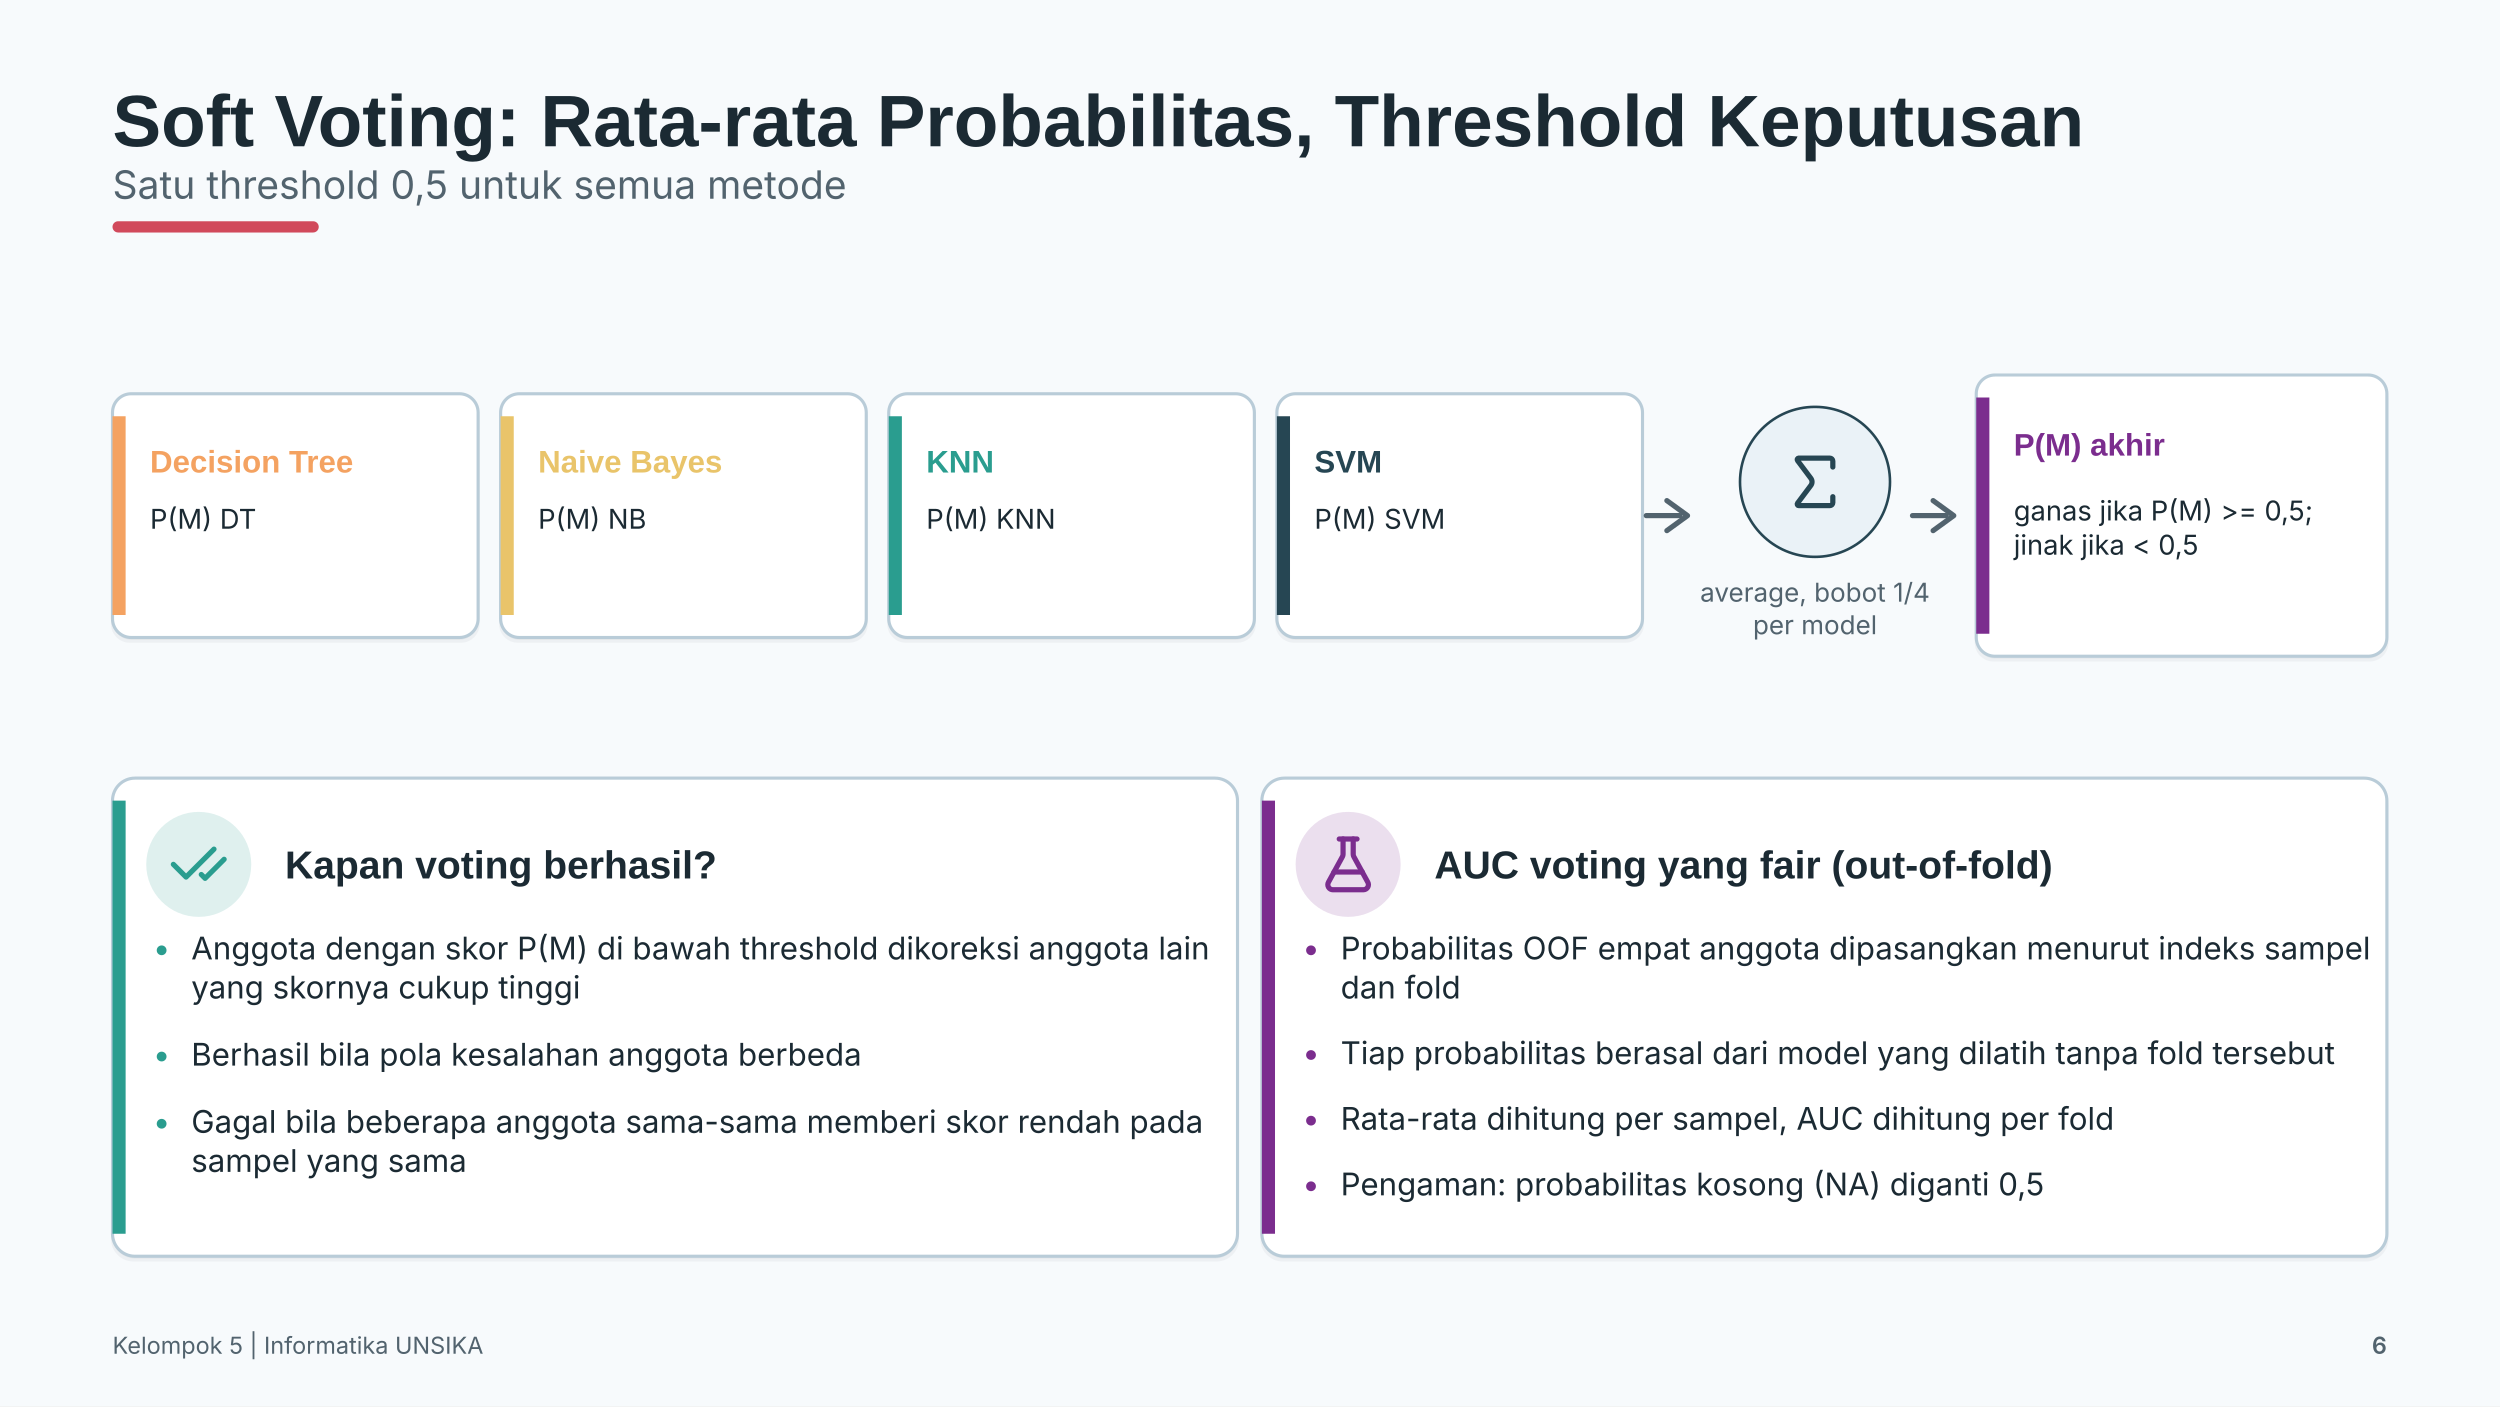
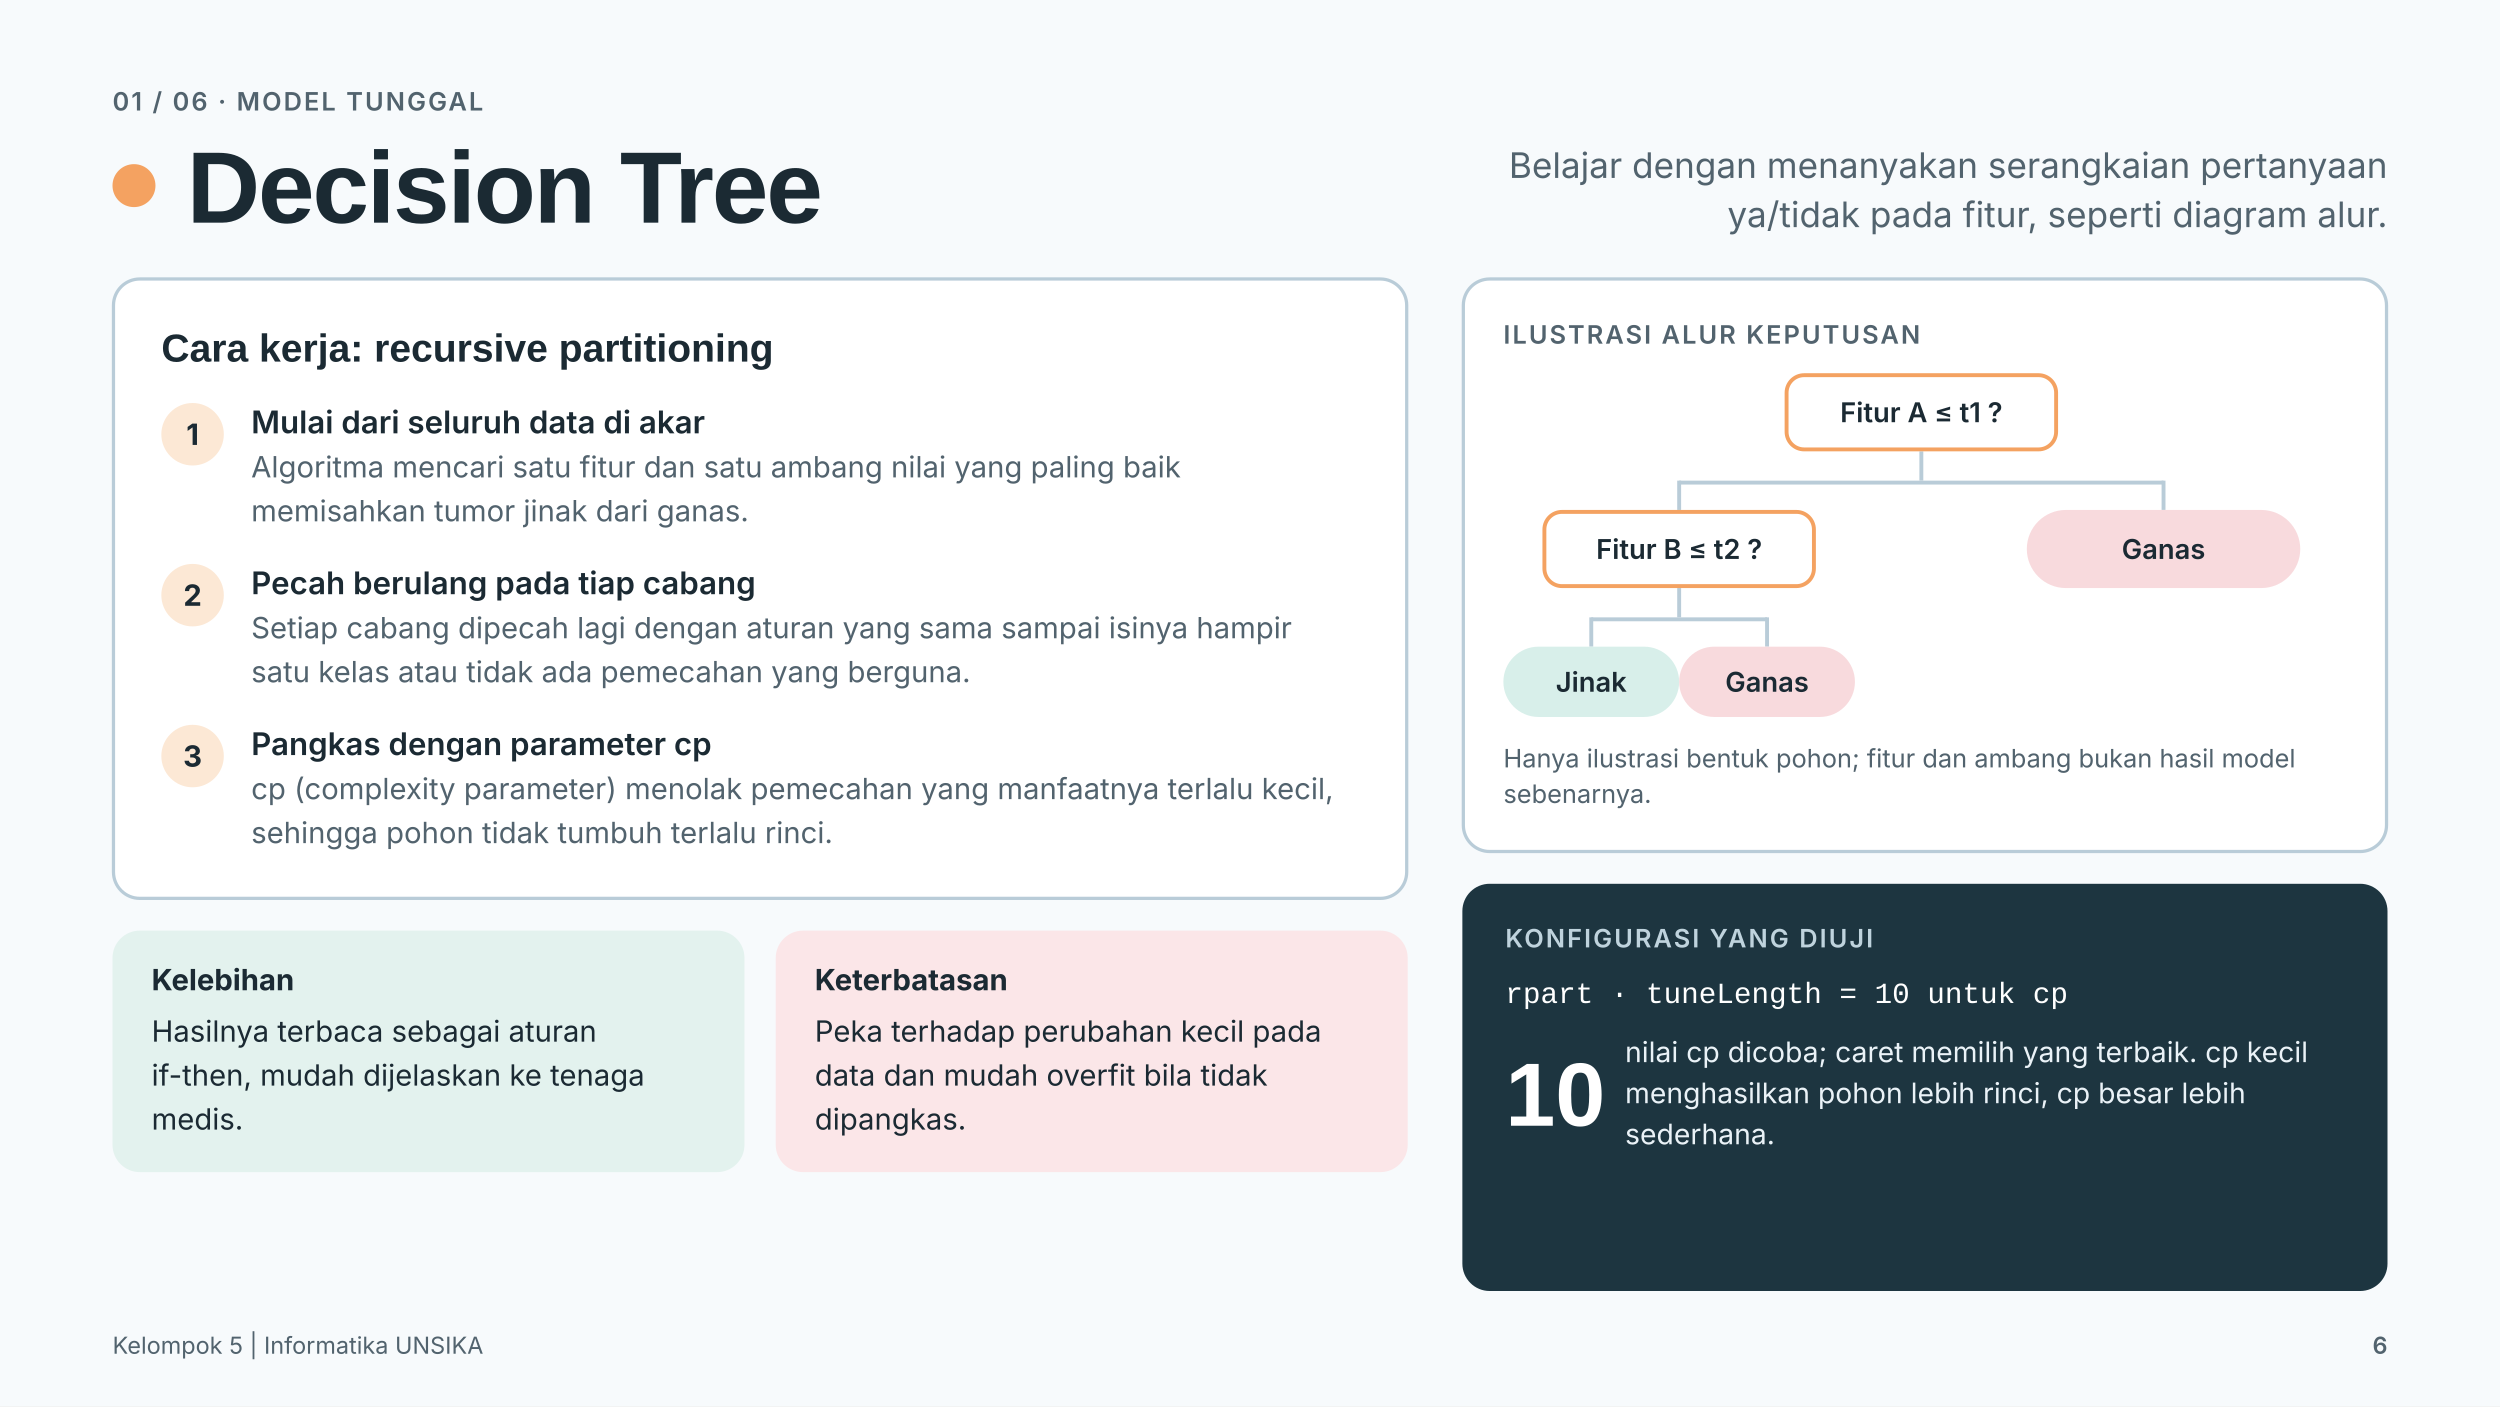
<svg xmlns="http://www.w3.org/2000/svg" width="1333.33" height="750.00" viewBox="0 0 1333.33 750.00">
-   <rect x="0.00" y="0.00" width="1333.33" height="750.00" fill="#F7FAFC" />
-   <text x="60.00" y="78.00" font-family="'Poppins','Calibri',Arial,sans-serif" font-size="38.89" font-weight="700" fill="#1B2A33">Soft Voting: Rata-rata Probabilitas, Threshold Keputusan</text>
-   <text x="60.00" y="106.00" font-family="'Inter','Calibri',Arial,sans-serif" font-size="20.83" font-weight="400" fill="#52636E">Satu threshold 0,5 untuk semua metode</text>
-   <rect x="60.00" y="118.00" width="110.00" height="6.00" fill="#D1495B" rx="3.00" />
-   <rect x="59.20" y="212.80" width="196.60" height="130.00" fill="#1B2A33" fill-opacity="0.045" rx="10.00" />
-   <rect x="60.00" y="211.20" width="195.00" height="130.00" fill="#1B2A33" fill-opacity="0.05" rx="10.00" />
-   <rect x="60.00" y="210.00" width="195.00" height="130.00" fill="#FFFFFF" rx="10.00" stroke="#B9CCD8" stroke-width="1.67" />
-   <rect x="60.00" y="222.00" width="7.00" height="106.00" fill="#F4A261" />
-   <text x="80.00" y="252.00" font-family="'Poppins','Calibri',Arial,sans-serif" font-size="16.67" font-weight="700" fill="#F4A261">Decision Tree</text>
-   <text x="80.00" y="282.00" font-family="'Inter','Calibri',Arial,sans-serif" font-size="14.58" font-weight="400" fill="#1B2A33">P(M) DT</text>
-   <rect x="266.20" y="212.80" width="196.60" height="130.00" fill="#1B2A33" fill-opacity="0.045" rx="10.00" />
-   <rect x="267.00" y="211.20" width="195.00" height="130.00" fill="#1B2A33" fill-opacity="0.05" rx="10.00" />
-   <rect x="267.00" y="210.00" width="195.00" height="130.00" fill="#FFFFFF" rx="10.00" stroke="#B9CCD8" stroke-width="1.67" />
-   <rect x="267.00" y="222.00" width="7.00" height="106.00" fill="#E9C46A" />
-   <text x="287.00" y="252.00" font-family="'Poppins','Calibri',Arial,sans-serif" font-size="16.67" font-weight="700" fill="#E9C46A">Naive Bayes</text>
-   <text x="287.00" y="282.00" font-family="'Inter','Calibri',Arial,sans-serif" font-size="14.58" font-weight="400" fill="#1B2A33">P(M) NB</text>
-   <rect x="473.20" y="212.80" width="196.60" height="130.00" fill="#1B2A33" fill-opacity="0.045" rx="10.00" />
-   <rect x="474.00" y="211.20" width="195.00" height="130.00" fill="#1B2A33" fill-opacity="0.05" rx="10.00" />
-   <rect x="474.00" y="210.00" width="195.00" height="130.00" fill="#FFFFFF" rx="10.00" stroke="#B9CCD8" stroke-width="1.67" />
-   <rect x="474.00" y="222.00" width="7.00" height="106.00" fill="#2A9D8F" />
-   <text x="494.00" y="252.00" font-family="'Poppins','Calibri',Arial,sans-serif" font-size="16.67" font-weight="700" fill="#2A9D8F">KNN</text>
-   <text x="494.00" y="282.00" font-family="'Inter','Calibri',Arial,sans-serif" font-size="14.58" font-weight="400" fill="#1B2A33">P(M) KNN</text>
-   <rect x="680.20" y="212.80" width="196.60" height="130.00" fill="#1B2A33" fill-opacity="0.045" rx="10.00" />
-   <rect x="681.00" y="211.20" width="195.00" height="130.00" fill="#1B2A33" fill-opacity="0.05" rx="10.00" />
-   <rect x="681.00" y="210.00" width="195.00" height="130.00" fill="#FFFFFF" rx="10.00" stroke="#B9CCD8" stroke-width="1.67" />
-   <rect x="681.00" y="222.00" width="7.00" height="106.00" fill="#264653" />
-   <text x="701.00" y="252.00" font-family="'Poppins','Calibri',Arial,sans-serif" font-size="16.67" font-weight="700" fill="#264653">SVM</text>
-   <text x="701.00" y="282.00" font-family="'Inter','Calibri',Arial,sans-serif" font-size="14.58" font-weight="400" fill="#1B2A33">P(M) SVM</text>
-   <path d="M 878.00 275.00 L 896.00 275.00" stroke="#52636E" stroke-width="2.78" stroke-linecap="round" />
-   <path d="M 889.00 267.00 L 900.00 275.00 L 889.00 283.00" fill="none" stroke="#52636E" stroke-width="2.78" stroke-linecap="round" stroke-linejoin="round" />
-   <circle cx="968.00" cy="257.00" r="40.00" fill="#EAF2F7" stroke="#264653" stroke-width="1.39" />
-   <g transform="translate(949.00,238.00) scale(1.5833)" fill="none" stroke="#264653" stroke-width="1.754" stroke-linecap="round" stroke-linejoin="round">
-     <path d="M18 7V5a1 1 0 0 0-1-1H6.5a.5.5 0 0 0-.4.8l4.5 6a2 2 0 0 1 0 2.4l-4.5 6a.5.5 0 0 0 .4.8H17a1 1 0 0 0 1-1v-2" />
+   <rect x="0" y="0" width="1333.33" height="750" fill="#F7FAFC" />
+   <g transform="scale(1.041664)">
+     <text x="57.60" y="56.60" font-family="'Inter','Calibri',Arial,sans-serif" font-size="13.00" font-weight="600" fill="#52636E" letter-spacing="1.04">01 / 06 · MODEL TUNGGAL</text>
+     <circle cx="68.60" cy="95.04" r="11.00" fill="#F4A261" />
+     <text x="95.60" y="114.02" font-family="'Plus Jakarta Sans','Poppins','Calibri',Arial,sans-serif" font-size="52.00" font-weight="800" fill="#1B2A33" letter-spacing="-1.04">Decision Tree</text>
+     <text x="1222.40" y="91.09" font-family="'Inter','Calibri',Arial,sans-serif" font-size="18.00" font-weight="400" fill="#52636E" text-anchor="end">Belajar dengan menanyakan serangkaian pertanyaan</text>
+     <text x="1222.40" y="116.29" font-family="'Inter','Calibri',Arial,sans-serif" font-size="18.00" font-weight="400" fill="#52636E" text-anchor="end">ya/tidak pada fitur, seperti diagram alur.</text>
+     <rect x="58.10" y="142.84" width="662.13" height="317.13" fill="#FFFFFF" rx="13.50" stroke="#B9CCD8" stroke-width="1.67" />
+     <text x="82.60" y="185.14" font-family="'Plus Jakarta Sans','Poppins','Calibri',Arial,sans-serif" font-size="20.00" font-weight="800" fill="#1B2A33">Cara kerja: recursive partitioning</text>
+     <circle cx="98.60" cy="222.34" r="16.00" fill="#FCE8D5" />
+     <text x="98.60" y="227.80" font-family="'Inter','Calibri',Arial,sans-serif" font-size="15.00" font-weight="700" fill="#1B2A33" text-anchor="middle">1</text>
+     <text x="128.60" y="221.85" font-family="'Inter','Calibri',Arial,sans-serif" font-size="16.00" font-weight="600" fill="#1B2A33">Mulai dari seluruh data di akar</text>
+     <text x="128.60" y="244.42" font-family="'Inter','Calibri',Arial,sans-serif" font-size="15.00" font-weight="400" fill="#52636E">Algoritma mencari satu fitur dan satu ambang nilai yang paling baik</text>
+     <text x="128.60" y="266.92" font-family="'Inter','Calibri',Arial,sans-serif" font-size="15.00" font-weight="400" fill="#52636E">memisahkan tumor jinak dari ganas.</text>
+     <circle cx="98.60" cy="304.72" r="16.00" fill="#FCE8D5" />
+     <text x="98.60" y="310.17" font-family="'Inter','Calibri',Arial,sans-serif" font-size="15.00" font-weight="700" fill="#1B2A33" text-anchor="middle">2</text>
+     <text x="128.60" y="304.22" font-family="'Inter','Calibri',Arial,sans-serif" font-size="16.00" font-weight="600" fill="#1B2A33">Pecah berulang pada tiap cabang</text>
+     <text x="128.60" y="326.80" font-family="'Inter','Calibri',Arial,sans-serif" font-size="15.00" font-weight="400" fill="#52636E">Setiap cabang dipecah lagi dengan aturan yang sama sampai isinya hampir</text>
+     <text x="128.60" y="349.30" font-family="'Inter','Calibri',Arial,sans-serif" font-size="15.00" font-weight="400" fill="#52636E">satu kelas atau tidak ada pemecahan yang berguna.</text>
+     <circle cx="98.60" cy="387.10" r="16.00" fill="#FCE8D5" />
+     <text x="98.60" y="392.55" font-family="'Inter','Calibri',Arial,sans-serif" font-size="15.00" font-weight="700" fill="#1B2A33" text-anchor="middle">3</text>
+     <text x="128.60" y="386.60" font-family="'Inter','Calibri',Arial,sans-serif" font-size="16.00" font-weight="600" fill="#1B2A33">Pangkas dengan parameter cp</text>
+     <text x="128.60" y="409.17" font-family="'Inter','Calibri',Arial,sans-serif" font-size="15.00" font-weight="400" fill="#52636E">cp (complexity parameter) menolak pemecahan yang manfaatnya terlalu kecil,</text>
+     <text x="128.60" y="431.67" font-family="'Inter','Calibri',Arial,sans-serif" font-size="15.00" font-weight="400" fill="#52636E">sehingga pohon tidak tumbuh terlalu rinci.</text>
+     <rect x="57.60" y="476.47" width="323.57" height="123.66" fill="#E3F2EE" rx="14.00" />
+     <text x="77.60" y="507.01" font-family="'Inter','Calibri',Arial,sans-serif" font-size="15.00" font-weight="700" fill="#1B2A33">Kelebihan</text>
+     <text x="77.60" y="533.34" font-family="'Inter','Calibri',Arial,sans-serif" font-size="15.00" font-weight="400" fill="#1B2A33">Hasilnya terbaca sebagai aturan</text>
+     <text x="77.60" y="555.84" font-family="'Inter','Calibri',Arial,sans-serif" font-size="15.00" font-weight="400" fill="#1B2A33">if-then, mudah dijelaskan ke tenaga</text>
+     <text x="77.60" y="578.34" font-family="'Inter','Calibri',Arial,sans-serif" font-size="15.00" font-weight="400" fill="#1B2A33">medis.</text>
+     <rect x="397.17" y="476.47" width="323.57" height="123.66" fill="#FBE6E8" rx="14.00" />
+     <text x="417.17" y="507.01" font-family="'Inter','Calibri',Arial,sans-serif" font-size="15.00" font-weight="700" fill="#1B2A33">Keterbatasan</text>
+     <text x="417.17" y="533.34" font-family="'Inter','Calibri',Arial,sans-serif" font-size="15.00" font-weight="400" fill="#1B2A33">Peka
+             terhadap perubahan kecil pada</text>
+     <text x="417.17" y="555.84" font-family="'Inter','Calibri',Arial,sans-serif" font-size="15.00" font-weight="400" fill="#1B2A33">data dan
+             mudah overfit bila tidak</text>
+     <text x="417.17" y="578.34" font-family="'Inter','Calibri',Arial,sans-serif" font-size="15.00" font-weight="400" fill="#1B2A33">dipangkas.</text>
+     <rect x="749.23" y="142.84" width="472.67" height="293.14" fill="#FFFFFF" rx="13.50" stroke="#B9CCD8" stroke-width="1.67" />
+     <text x="769.73" y="175.94" font-family="'Inter','Calibri',Arial,sans-serif" font-size="13.00" font-weight="600" fill="#52636E" letter-spacing="1.04">ILUSTRASI ALUR KEPUTUSAN</text>
+     <rect x="982.73" y="231.09" width="2.00" height="15.00" fill="#B9CCD8" rx="0.00" />
+     <rect x="859.73" y="246.09" width="248.00" height="2.00" fill="#B9CCD8" rx="0.00" />
+     <rect x="858.73" y="246.09" width="2.00" height="15.00" fill="#B9CCD8" rx="0.00" />
+     <rect x="1106.73" y="246.09" width="2.00" height="15.00" fill="#B9CCD8" rx="0.00" />
+     <rect x="858.73" y="301.09" width="2.00" height="15.00" fill="#B9CCD8" rx="0.00" />
+     <rect x="814.73" y="316.09" width="90.00" height="2.00" fill="#B9CCD8" rx="0.00" />
+     <rect x="813.73" y="316.09" width="2.00" height="15.00" fill="#B9CCD8" rx="0.00" />
+     <rect x="903.73" y="316.09" width="2.00" height="15.00" fill="#B9CCD8" rx="0.00" />
+     <rect x="914.73" y="192.09" width="138.00" height="38.00" fill="#FFFFFF" rx="9.00" stroke="#F4A261" stroke-width="2.00" />
+     <text x="983.73" y="216.18" font-family="'Inter','Calibri',Arial,sans-serif" font-size="14.00" font-weight="600" fill="#1B2A33" text-anchor="middle">Fitur A ≤ t1 ?</text>
+     <rect x="790.73" y="262.09" width="138.00" height="38.00" fill="#FFFFFF" rx="9.00" stroke="#F4A261" stroke-width="2.00" />
+     <text x="859.73" y="286.18" font-family="'Inter','Calibri',Arial,sans-serif" font-size="14.00" font-weight="600" fill="#1B2A33" text-anchor="middle">Fitur B ≤ t2 ?</text>
+     <rect x="1037.73" y="261.09" width="140.00" height="40.00" fill="#F8DADD" rx="20.00" />
+     <text x="1107.73" y="286.18" font-family="'Inter','Calibri',Arial,sans-serif" font-size="14.00" font-weight="600" fill="#1B2A33" text-anchor="middle">Ganas</text>
+     <rect x="769.73" y="331.09" width="90.00" height="36.00" fill="#D8EFEA" rx="18.00" />
+     <text x="814.73" y="354.18" font-family="'Inter','Calibri',Arial,sans-serif" font-size="14.00" font-weight="600" fill="#1B2A33" text-anchor="middle">Jinak</text>
+     <rect x="859.73" y="331.09" width="90.00" height="36.00" fill="#F8DADD" rx="18.00" />
+     <text x="904.73" y="354.18" font-family="'Inter','Calibri',Arial,sans-serif" font-size="14.00" font-weight="600" fill="#1B2A33" text-anchor="middle">Ganas</text>
+     <text x="769.73" y="392.91" font-family="'Inter','Calibri',Arial,sans-serif" font-size="13.00" font-weight="400" fill="#52636E">Hanya
+             ilustrasi bentuk pohon; fitur dan ambang bukan hasil model</text>
+     <text x="769.73" y="411.11" font-family="'Inter','Calibri',Arial,sans-serif" font-size="13.00" font-weight="400" fill="#52636E">sebenarnya.</text>
+     <rect x="748.73" y="452.49" width="473.67" height="208.51" fill="#1D3540" rx="14.00" />
+     <text x="770.73" y="485.08" font-family="'Inter','Calibri',Arial,sans-serif" font-size="13.00" font-weight="600" fill="#BFD3DD" letter-spacing="1.04">KONFIGURASI YANG DIUJI</text>
+     <text x="770.73" y="513.53" font-family="'JetBrains Mono','Consolas','Courier New',monospace" font-size="15.00" font-weight="500" fill="#FFFFFF">rpart · tuneLength = 10 untuk cp</text>
+     <text x="770.73" y="576.36" font-family="'Plus Jakarta Sans','Poppins','Calibri',Arial,sans-serif" font-size="46.00" font-weight="800" fill="#FFFFFF">10</text>
+     <text x="832.02" y="543.81" font-family="'Inter','Calibri',Arial,sans-serif" font-size="14.50" font-weight="400" fill="#EAF2F7">nilai cp dicoba; caret memilih yang terbaik. cp
+             kecil</text>
+     <text x="832.02" y="564.84" font-family="'Inter','Calibri',Arial,sans-serif" font-size="14.50" font-weight="400" fill="#EAF2F7">menghasilkan pohon lebih rinci, cp besar lebih</text>
+     <text x="832.02" y="585.86" font-family="'Inter','Calibri',Arial,sans-serif" font-size="14.50" font-weight="400" fill="#EAF2F7">sederhana.</text>
+     <text x="57.60" y="693.12" font-family="'Inter','Calibri',Arial,sans-serif" font-size="12.00" font-weight="400" fill="#52636E">Kelompok 5 | Informatika UNSIKA</text>
+     <text x="1222.40" y="693.12" font-family="'Inter','Calibri',Arial,sans-serif" font-size="12.00" font-weight="600" fill="#52636E" text-anchor="end">6</text>
  </g>
-   <text x="968.00" y="320.89" font-family="'Inter','Calibri',Arial,sans-serif" font-size="13.89" font-weight="400" fill="#52636E" text-anchor="middle">average, bobot 1/4</text>
-   <text x="968.00" y="338.25" font-family="'Inter','Calibri',Arial,sans-serif" font-size="13.89" font-weight="400" fill="#52636E" text-anchor="middle">per model</text>
-   <path d="M 1020.00 275.00 L 1038.00 275.00" stroke="#52636E" stroke-width="2.78" stroke-linecap="round" />
-   <path d="M 1031.00 267.00 L 1042.00 275.00 L 1031.00 283.00" fill="none" stroke="#52636E" stroke-width="2.78" stroke-linecap="round" stroke-linejoin="round" />
-   <rect x="1053.20" y="202.80" width="220.60" height="150.00" fill="#1B2A33" fill-opacity="0.045" rx="10.00" />
-   <rect x="1054.00" y="201.20" width="219.00" height="150.00" fill="#1B2A33" fill-opacity="0.05" rx="10.00" />
-   <rect x="1054.00" y="200.00" width="219.00" height="150.00" fill="#FFFFFF" rx="10.00" stroke="#B9CCD8" stroke-width="1.67" />
-   <rect x="1054.00" y="212.00" width="7.00" height="126.00" fill="#7B2D8E" />
-   <text x="1074.00" y="243.00" font-family="'Poppins','Calibri',Arial,sans-serif" font-size="16.67" font-weight="700" fill="#7B2D8E">P(M) akhir</text>
-   <text x="1074.00" y="277.58" font-family="'Inter','Calibri',Arial,sans-serif" font-size="14.58" font-weight="400" fill="#1B2A33">ganas jika P(M) &gt;= 0,5;</text>
-   <text x="1074.00" y="295.81" font-family="'Inter','Calibri',Arial,sans-serif" font-size="14.58" font-weight="400" fill="#1B2A33">jinak jika &lt; 0,5</text>
-   <rect x="59.20" y="417.80" width="601.60" height="255.00" fill="#1B2A33" fill-opacity="0.045" rx="12.00" />
-   <rect x="60.00" y="416.20" width="600.00" height="255.00" fill="#1B2A33" fill-opacity="0.05" rx="12.00" />
-   <rect x="60.00" y="415.00" width="600.00" height="255.00" fill="#FFFFFF" rx="12.00" stroke="#B9CCD8" stroke-width="1.67" />
-   <rect x="60.00" y="427.00" width="7.00" height="231.00" fill="#2A9D8F" />
-   <circle cx="106.00" cy="461.00" r="28.00" fill="#2A9D8F" fill-opacity="0.15" />
-   <g transform="translate(89.76,444.76) scale(1.3533)" fill="none" stroke="#2A9D8F" stroke-width="2.053" stroke-linecap="round" stroke-linejoin="round">
-     <path d="M18 6 7 17l-5-5" />
-     <path d="m22 10-7.5 7.5L13 16" />
-   </g>
-   <text x="152.00" y="468.50" font-family="'Poppins','Calibri',Arial,sans-serif" font-size="20.83" font-weight="600" fill="#1B2A33">Kapan voting berhasil?</text>
-   <text x="82.00" y="511.67" font-family="'Inter','Calibri',Arial,sans-serif" font-size="16.67" font-weight="600" fill="#2A9D8F">•</text>
-   <text x="102.00" y="511.67" font-family="'Inter','Calibri',Arial,sans-serif" font-size="16.67" font-weight="400" fill="#1B2A33">Anggota dengan skor P(M) di bawah threshold dikoreksi anggota lain</text>
-   <text x="102.00" y="532.50" font-family="'Inter','Calibri',Arial,sans-serif" font-size="16.67" font-weight="400" fill="#1B2A33">yang skornya cukup tinggi</text>
-   <text x="82.00" y="568.33" font-family="'Inter','Calibri',Arial,sans-serif" font-size="16.67" font-weight="600" fill="#2A9D8F">•</text>
-   <text x="102.00" y="568.33" font-family="'Inter','Calibri',Arial,sans-serif" font-size="16.67" font-weight="400" fill="#1B2A33">Berhasil bila pola kesalahan anggota berbeda</text>
-   <text x="82.00" y="604.17" font-family="'Inter','Calibri',Arial,sans-serif" font-size="16.67" font-weight="600" fill="#2A9D8F">•</text>
-   <text x="102.00" y="604.17" font-family="'Inter','Calibri',Arial,sans-serif" font-size="16.67" font-weight="400" fill="#1B2A33">Gagal bila beberapa anggota sama-sama memberi skor rendah pada</text>
-   <text x="102.00" y="625.00" font-family="'Inter','Calibri',Arial,sans-serif" font-size="16.67" font-weight="400" fill="#1B2A33">sampel yang sama</text>
-   <rect x="672.20" y="417.80" width="601.60" height="255.00" fill="#1B2A33" fill-opacity="0.045" rx="12.00" />
-   <rect x="673.00" y="416.20" width="600.00" height="255.00" fill="#1B2A33" fill-opacity="0.05" rx="12.00" />
-   <rect x="673.00" y="415.00" width="600.00" height="255.00" fill="#FFFFFF" rx="12.00" stroke="#B9CCD8" stroke-width="1.67" />
-   <rect x="673.00" y="427.00" width="7.00" height="231.00" fill="#7B2D8E" />
-   <circle cx="719.00" cy="461.00" r="28.00" fill="#7B2D8E" fill-opacity="0.15" />
-   <g transform="translate(702.76,444.76) scale(1.3533)" fill="none" stroke="#7B2D8E" stroke-width="2.053" stroke-linecap="round" stroke-linejoin="round">
-     <path d="M14 2v6a2 2 0 0 0 .245.96l5.51 10.08A2 2 0 0 1 18 22H6a2 2 0 0 1-1.755-2.96l5.51-10.08A2 2 0 0 0 10 8V2" />
-     <path d="M6.453 15h11.094" />
-     <path d="M8.5 2h7" />
-   </g>
-   <text x="765.00" y="468.50" font-family="'Poppins','Calibri',Arial,sans-serif" font-size="20.83" font-weight="600" fill="#1B2A33">AUC voting yang fair (out-of-fold)</text>
-   <text x="695.00" y="511.67" font-family="'Inter','Calibri',Arial,sans-serif" font-size="16.67" font-weight="600" fill="#7B2D8E">•</text>
-   <text x="715.00" y="511.67" font-family="'Inter','Calibri',Arial,sans-serif" font-size="16.67" font-weight="400" fill="#1B2A33">Probabilitas OOF empat anggota dipasangkan menurut indeks sampel</text>
-   <text x="715.00" y="532.50" font-family="'Inter','Calibri',Arial,sans-serif" font-size="16.67" font-weight="400" fill="#1B2A33">dan fold</text>
-   <text x="695.00" y="567.51" font-family="'Inter','Calibri',Arial,sans-serif" font-size="16.67" font-weight="600" fill="#7B2D8E">•</text>
-   <text x="715.00" y="567.51" font-family="'Inter','Calibri',Arial,sans-serif" font-size="16.67" font-weight="400" fill="#1B2A33">Tiap probabilitas berasal dari model yang dilatih tanpa fold tersebut</text>
-   <text x="695.00" y="602.52" font-family="'Inter','Calibri',Arial,sans-serif" font-size="16.67" font-weight="600" fill="#7B2D8E">•</text>
-   <text x="715.00" y="602.52" font-family="'Inter','Calibri',Arial,sans-serif" font-size="16.67" font-weight="400" fill="#1B2A33">Rata-rata dihitung per sampel, AUC dihitung per fold</text>
-   <text x="695.00" y="637.52" font-family="'Inter','Calibri',Arial,sans-serif" font-size="16.67" font-weight="600" fill="#7B2D8E">•</text>
-   <text x="715.00" y="637.52" font-family="'Inter','Calibri',Arial,sans-serif" font-size="16.67" font-weight="400" fill="#1B2A33">Pengaman: probabilitas kosong (NA) diganti 0,5</text>
-   <text x="60.00" y="722.00" font-family="'Inter','Calibri',Arial,sans-serif" font-size="12.50" font-weight="400" fill="#52636E">Kelompok 5 | Informatika UNSIKA</text>
-   <text x="1273.00" y="722.00" font-family="'Inter','Calibri',Arial,sans-serif" font-size="12.50" font-weight="600" fill="#52636E" text-anchor="end">6</text>
</svg>
